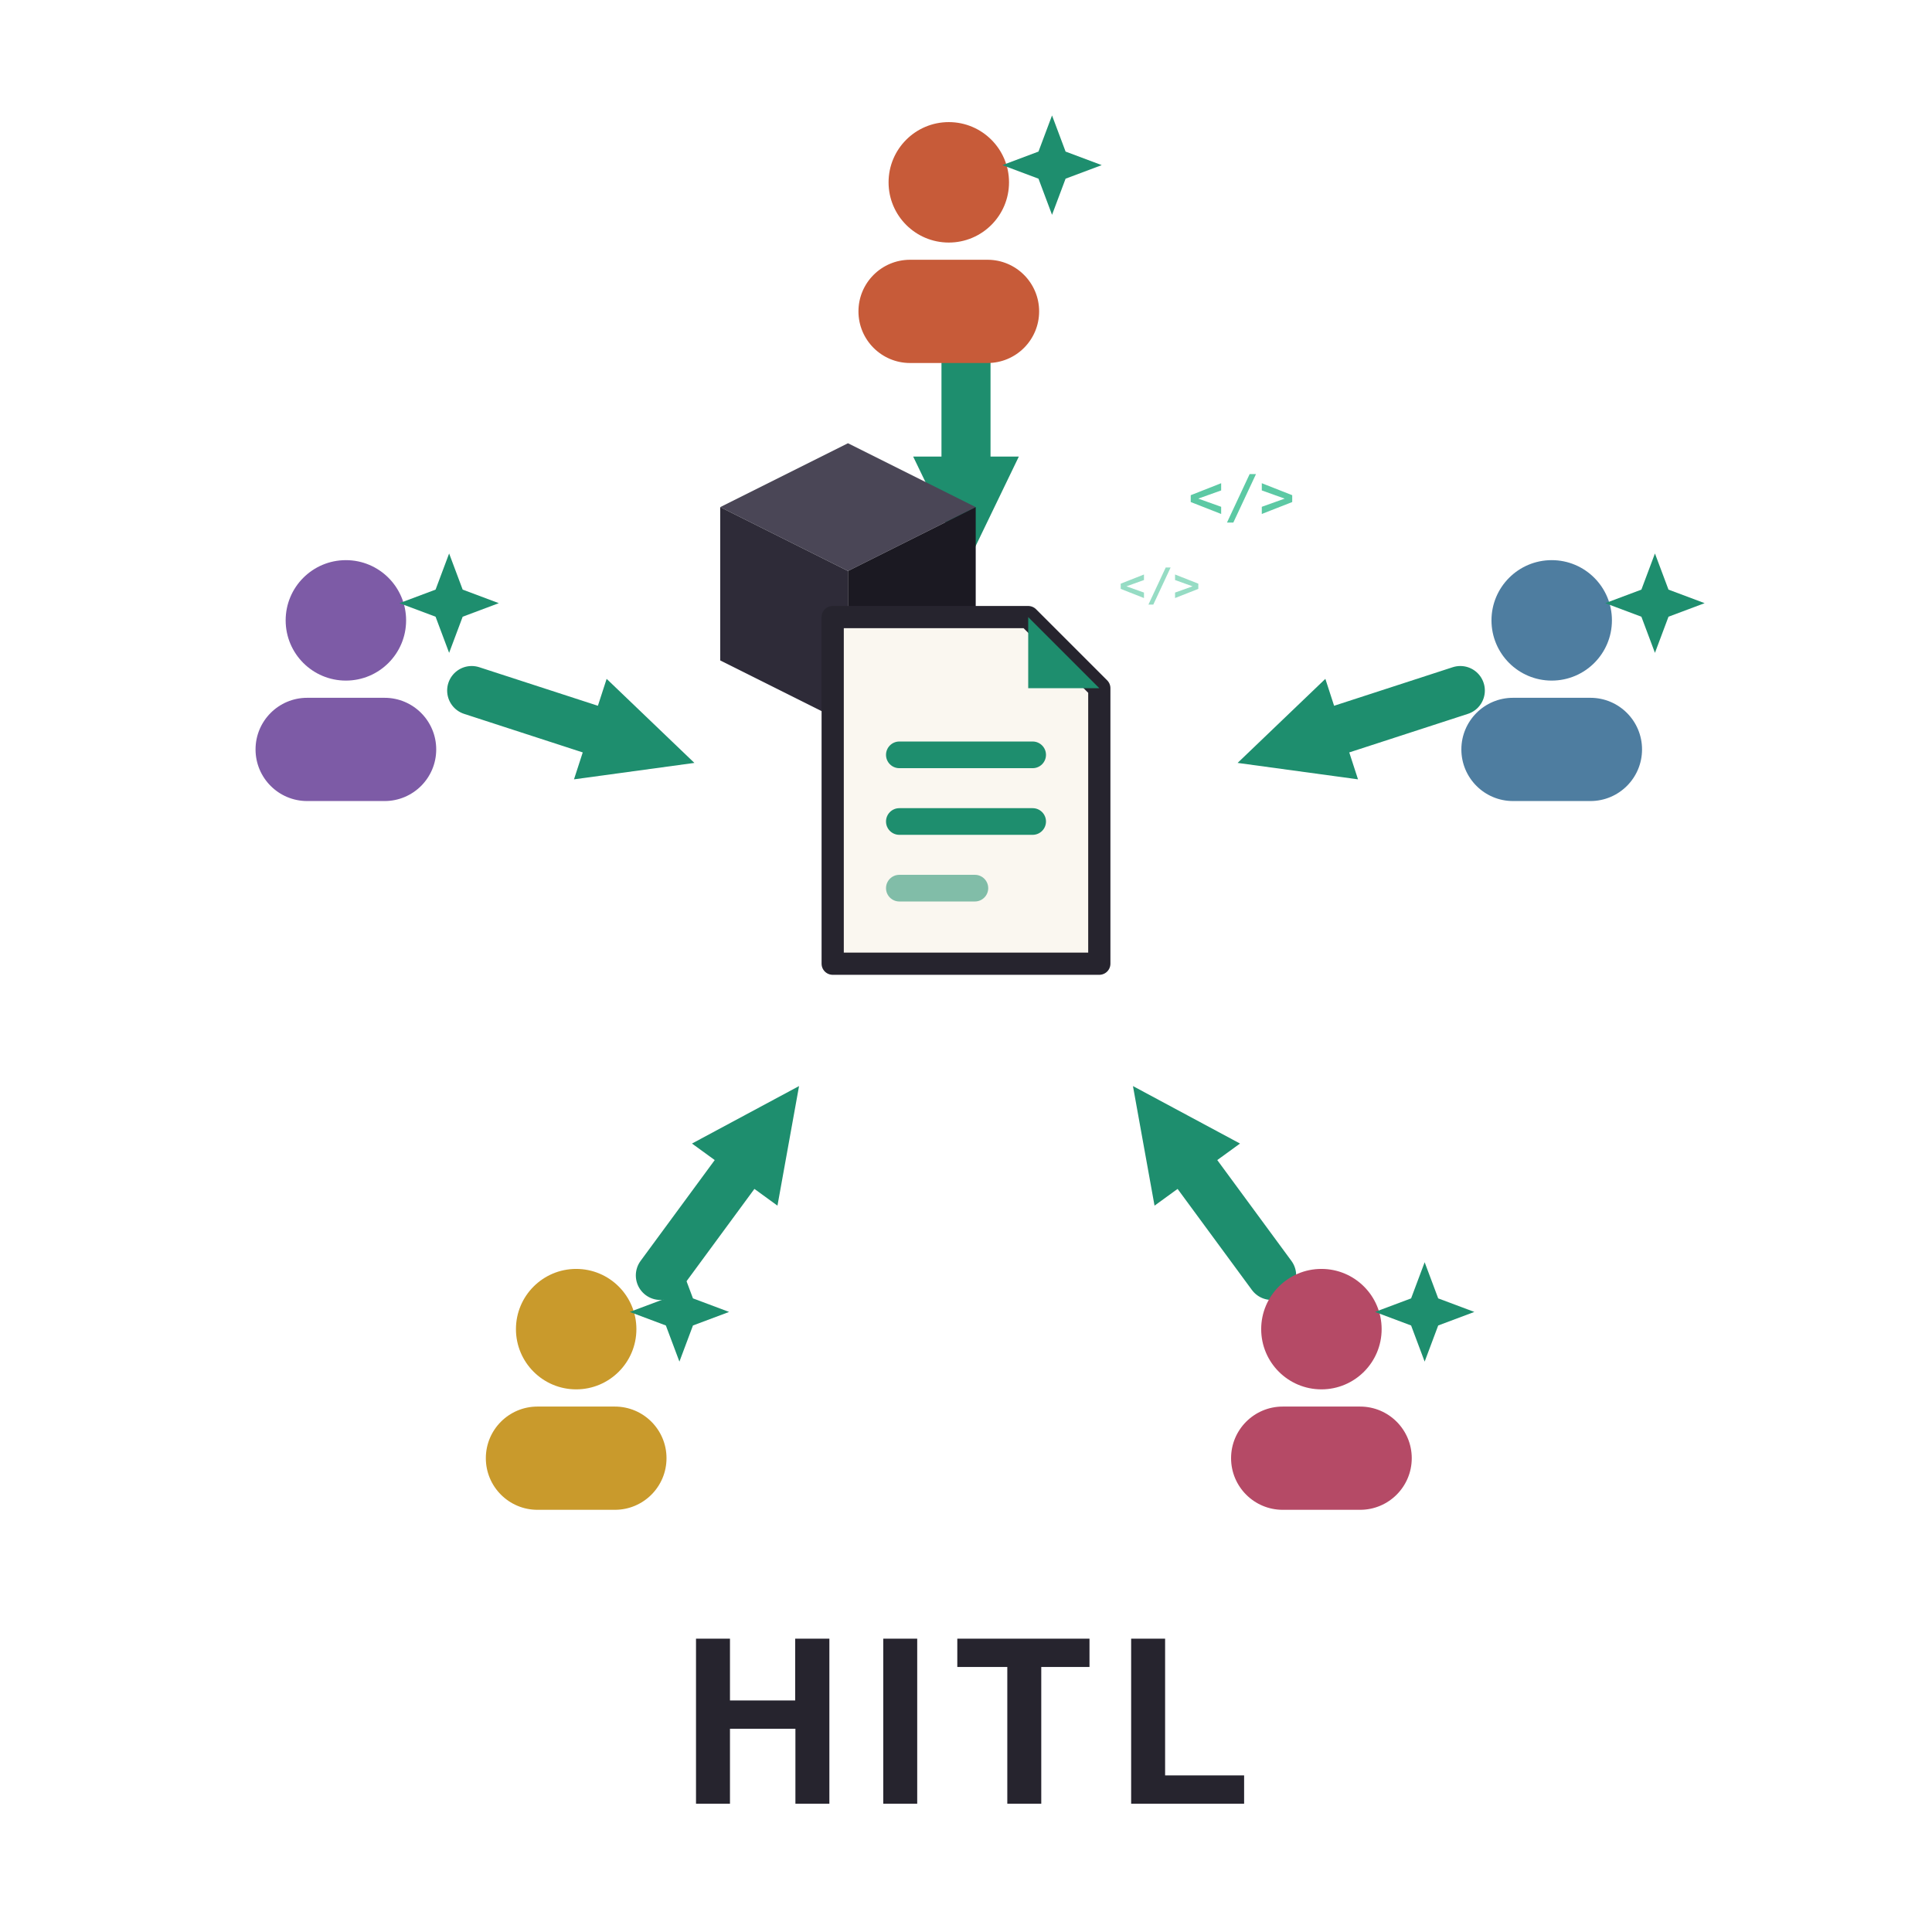
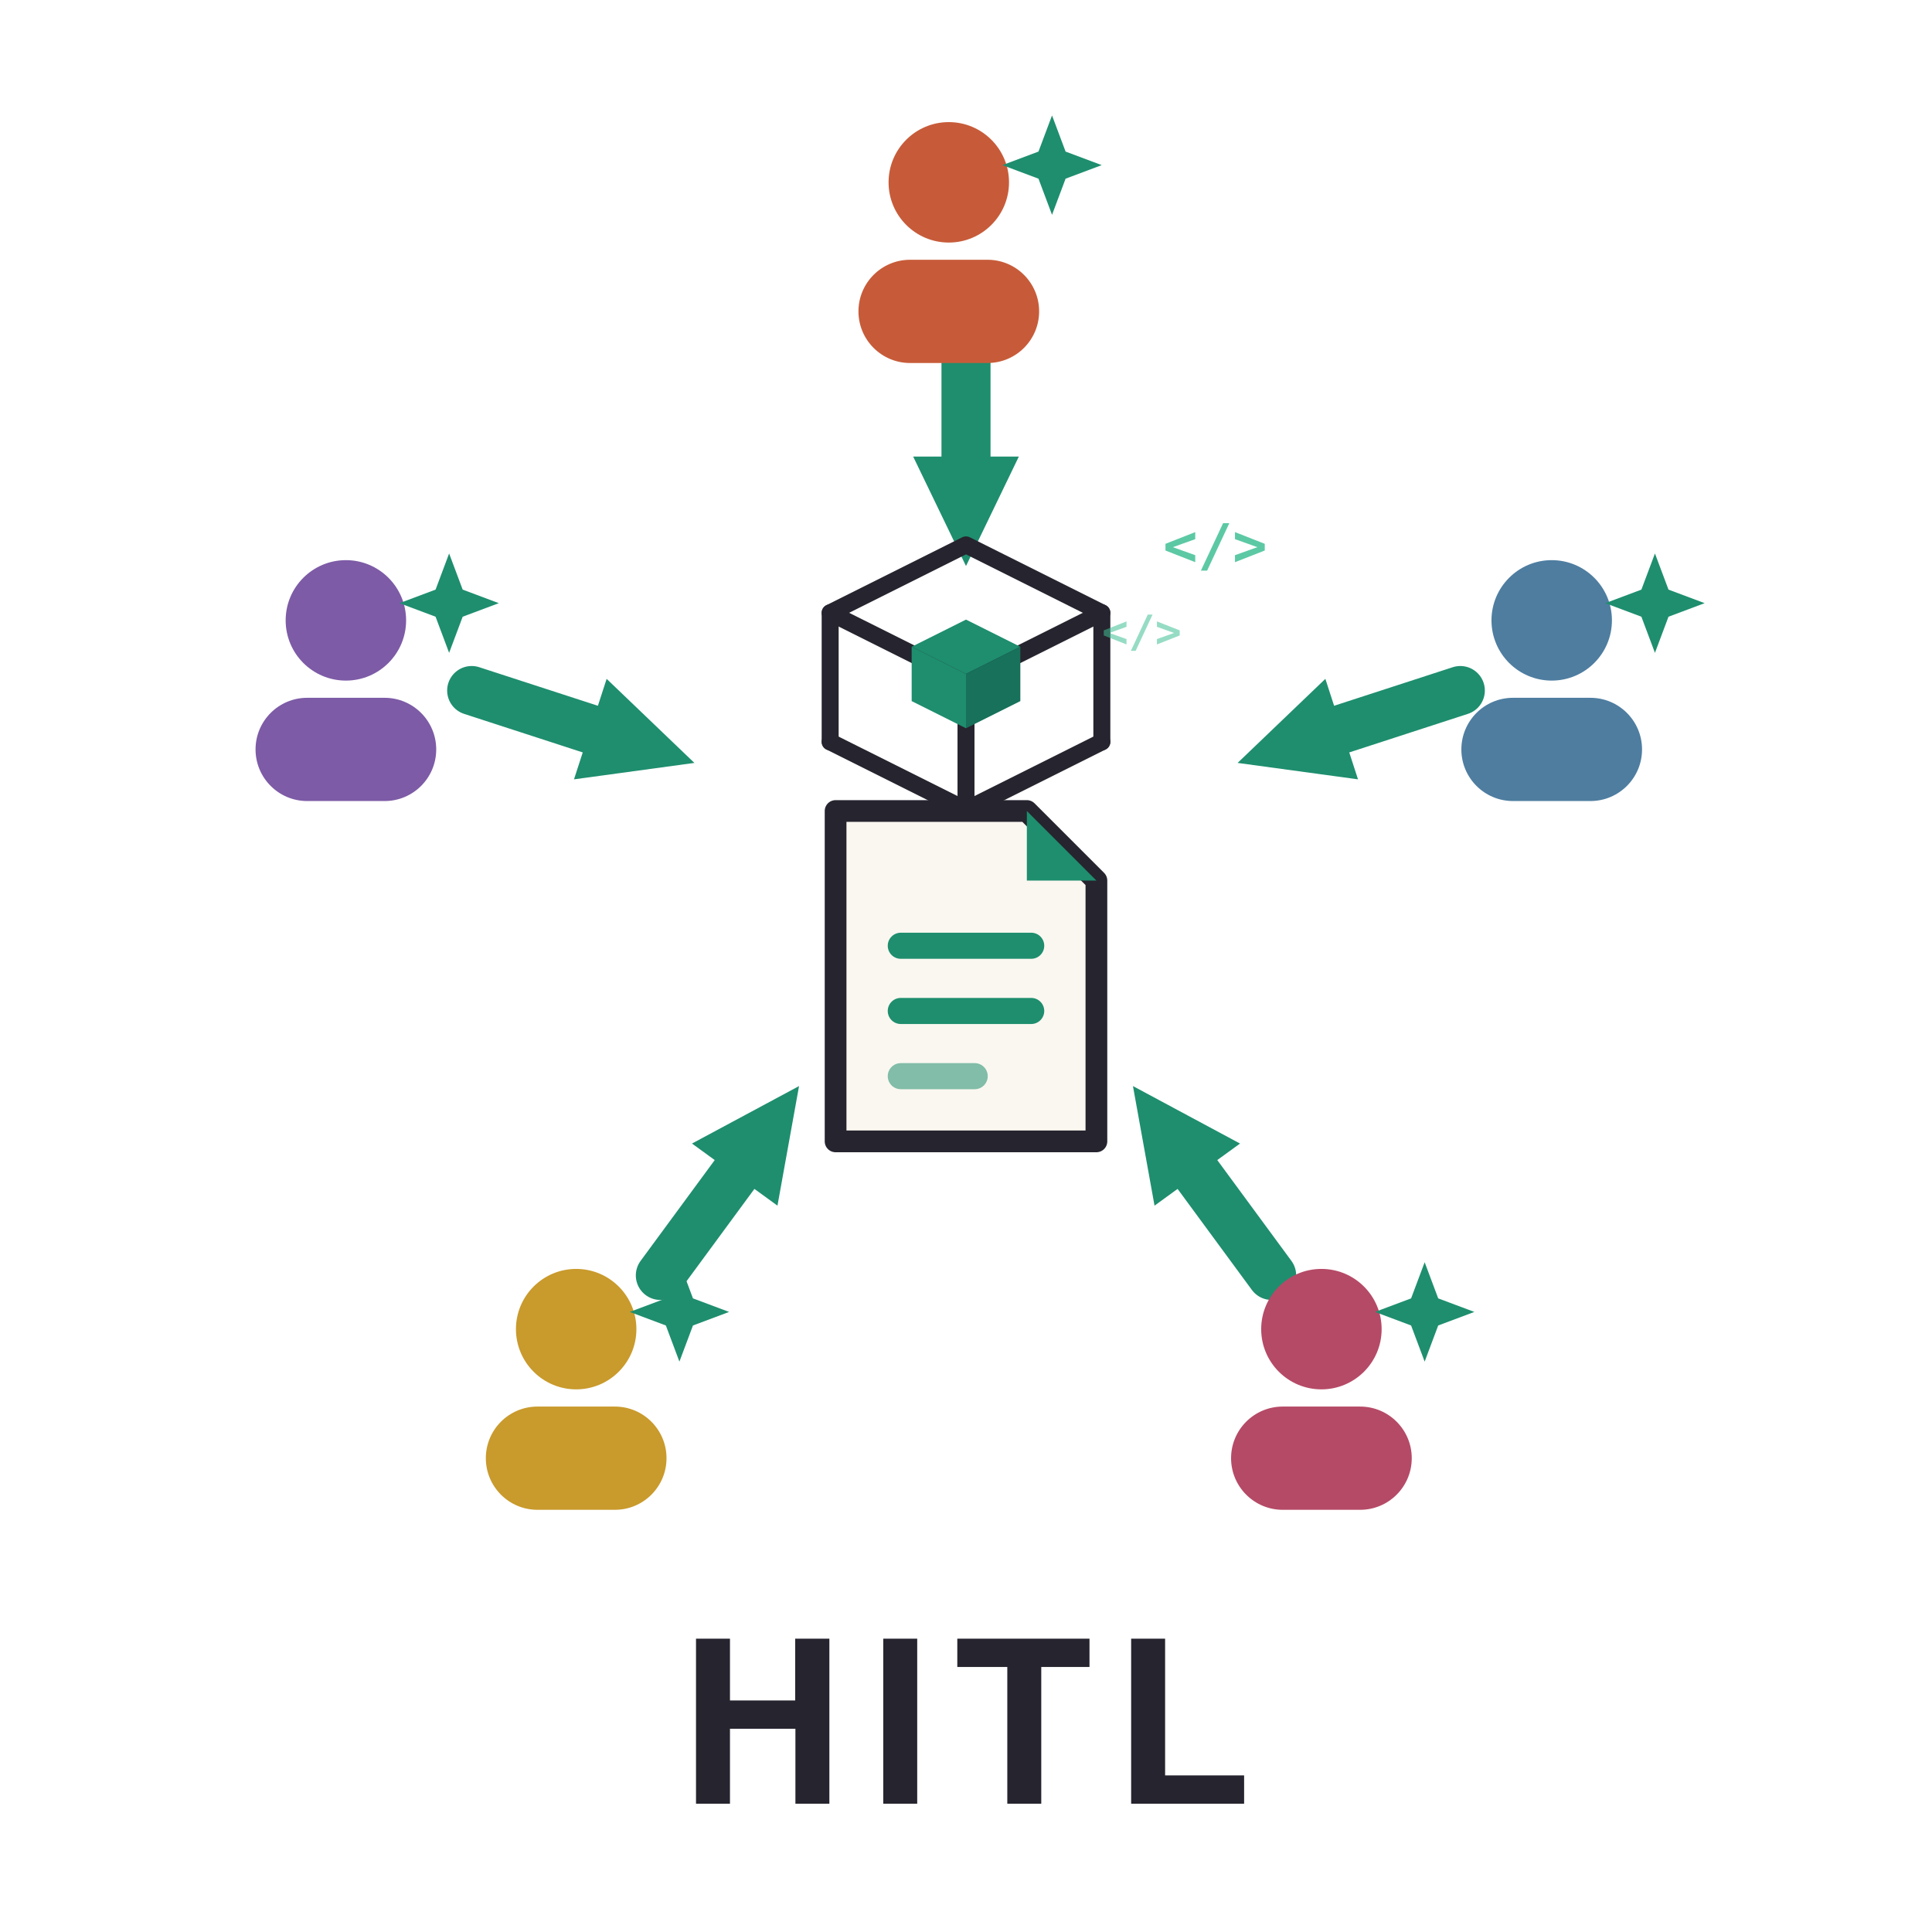
<svg xmlns="http://www.w3.org/2000/svg" width="512" height="512" viewBox="0 0 512 512">
  <line x1="256" y1="88" x2="256" y2="130" stroke="#1E8E6E" stroke-width="13" stroke-linecap="round" />
  <polygon points="20,0 -9,14 -9,-14" fill="#1E8E6E" transform="translate(256,130) rotate(90)" />
  <line x1="125" y1="183" x2="165" y2="196" stroke="#1E8E6E" stroke-width="13" stroke-linecap="round" />
  <polygon points="20,0 -9,14 -9,-14" fill="#1E8E6E" transform="translate(165,196) rotate(18)" />
  <line x1="175" y1="338" x2="200" y2="304" stroke="#1E8E6E" stroke-width="13" stroke-linecap="round" />
  <polygon points="20,0 -9,14 -9,-14" fill="#1E8E6E" transform="translate(200,304) rotate(-54)" />
  <line x1="337" y1="338" x2="312" y2="304" stroke="#1E8E6E" stroke-width="13" stroke-linecap="round" />
  <polygon points="20,0 -9,14 -9,-14" fill="#1E8E6E" transform="translate(312,304) rotate(-126)" />
  <line x1="387" y1="183" x2="347" y2="196" stroke="#1E8E6E" stroke-width="13" stroke-linecap="round" />
  <polygon points="20,0 -9,14 -9,-14" fill="#1E8E6E" transform="translate(347,196) rotate(162)" />
-   <g transform="translate(256,218) scale(0.92)">
-     <g transform="translate(-34,-78) scale(0.92)">
-       <polygon points="0,-34 40,-14 0,6 -40,-14" fill="#4A4656" />
-       <polygon points="-40,-14 0,6 0,54 -40,34" fill="#2E2B38" />
-       <polygon points="40,-14 0,6 0,54 40,34" fill="#1B1922" />
+   <g transform="translate(256,220) scale(0.9)">
+     <g fill="none" stroke="#26242E" stroke-width="5" stroke-linejoin="round" stroke-linecap="round">
+       <polygon points="0,-84 40,-64 0,-44 -40,-64" />
+       <line x1="-40" y1="-64" x2="-40" y2="-26" />
+       <line x1="40" y1="-64" x2="40" y2="-26" />
+       <line x1="0" y1="-44" x2="0" y2="-6" />
+       <polyline points="-40,-26 0,-6 40,-26" />
    </g>
-     <g transform="translate(0,-8) scale(1.28)">
-       <path d="M -30 -40 L 14 -40 L 30 -24 L 30 38 L -30 38 Z" fill="#FAF7F0" stroke="#26242E" stroke-width="5" stroke-linejoin="round" />
-       <path d="M 14 -40 L 14 -24 L 30 -24 Z" fill="#1E8E6E" />
-       <rect x="-18" y="-12" width="36" height="6" rx="3" fill="#1E8E6E" />
-       <rect x="-18" y="3" width="36" height="6" rx="3" fill="#1E8E6E" />
-       <rect x="-18" y="18" width="23" height="6" rx="3" fill="#1E8E6E" opacity="0.55" />
+     <g>
+       <polygon points="0,-62 16,-54 0,-46 -16,-54" fill="#1E8E6E" />
+       <polygon points="-16,-54 0,-46 0,-30 -16,-38" fill="#1E8E6E" />
+       <polygon points="16,-54 0,-46 0,-30 16,-38" fill="#17715B" />
+     </g>
+     <g transform="translate(0,43) scale(1.28)">
+       <path d="M -30 -38 L 14 -38 L 30 -22 L 30 38 L -30 38 Z" fill="#FAF7F0" stroke="#26242E" stroke-width="5" stroke-linejoin="round" />
+       <path d="M 14 -38 L 14 -22 L 30 -22 Z" fill="#1E8E6E" />
+       <rect x="-18" y="-10" width="36" height="6" rx="3" fill="#1E8E6E" />
+       <rect x="-18" y="5" width="36" height="6" rx="3" fill="#1E8E6E" />
+       <rect x="-18" y="20" width="23" height="6" rx="3" fill="#1E8E6E" opacity="0.55" />
    </g>
    <g font-family="Menlo, Consolas, monospace" font-weight="bold" fill="#3FBF94">
-       <text x="64" y="-88" font-size="17" opacity="0.85">&lt;/&gt;</text>
-       <text x="44" y="-64" font-size="13" opacity="0.55">&lt;/&gt;</text>
+       <text x="58" y="-78" font-size="17" opacity="0.85">&lt;/&gt;</text>
+       <text x="40" y="-54" font-size="13" opacity="0.55">&lt;/&gt;</text>
    </g>
  </g>
  <g transform="translate(256.0,62.0) scale(1.14)">
    <g fill="#C75B39" transform="translate(-4,0)">
      <circle cx="0" cy="-12" r="14" />
      <rect x="-21" y="6" width="42" height="24" rx="12" />
    </g>
    <path transform="translate(20,-16) scale(1.05)" fill="#1E8E6E" d="M0,-11 L3,-3 L11,0 L3,3 L0,11 L-3,3 L-11,0 L-3,-3 Z" />
  </g>
  <g transform="translate(96.22251,178.0851) scale(1.14)">
    <g fill="#7D5BA6" transform="translate(-4,0)">
      <circle cx="0" cy="-12" r="14" />
      <rect x="-21" y="6" width="42" height="24" rx="12" />
    </g>
    <path transform="translate(20,-16) scale(1.05)" fill="#1E8E6E" d="M0,-11 L3,-3 L11,0 L3,3 L0,11 L-3,3 L-11,0 L-3,-3 Z" />
  </g>
  <g transform="translate(157.2521,365.9149) scale(1.14)">
    <g fill="#C99A2C" transform="translate(-4,0)">
      <circle cx="0" cy="-12" r="14" />
      <rect x="-21" y="6" width="42" height="24" rx="12" />
    </g>
    <path transform="translate(20,-16) scale(1.05)" fill="#1E8E6E" d="M0,-11 L3,-3 L11,0 L3,3 L0,11 L-3,3 L-11,0 L-3,-3 Z" />
  </g>
  <g transform="translate(354.7479,365.9149) scale(1.14)">
    <g fill="#B54A66" transform="translate(-4,0)">
      <circle cx="0" cy="-12" r="14" />
      <rect x="-21" y="6" width="42" height="24" rx="12" />
    </g>
    <path transform="translate(20,-16) scale(1.05)" fill="#1E8E6E" d="M0,-11 L3,-3 L11,0 L3,3 L0,11 L-3,3 L-11,0 L-3,-3 Z" />
  </g>
  <g transform="translate(415.7775,178.0851) scale(1.14)">
    <g fill="#4E7DA0" transform="translate(-4,0)">
      <circle cx="0" cy="-12" r="14" />
      <rect x="-21" y="6" width="42" height="24" rx="12" />
    </g>
    <path transform="translate(20,-16) scale(1.05)" fill="#1E8E6E" d="M0,-11 L3,-3 L11,0 L3,3 L0,11 L-3,3 L-11,0 L-3,-3 Z" />
  </g>
  <text x="256" y="478" text-anchor="middle" font-family="'Helvetica Neue', Helvetica, Arial, sans-serif" font-weight="800" font-size="60" letter-spacing="6" fill="#26242E">HITL</text>
</svg>
